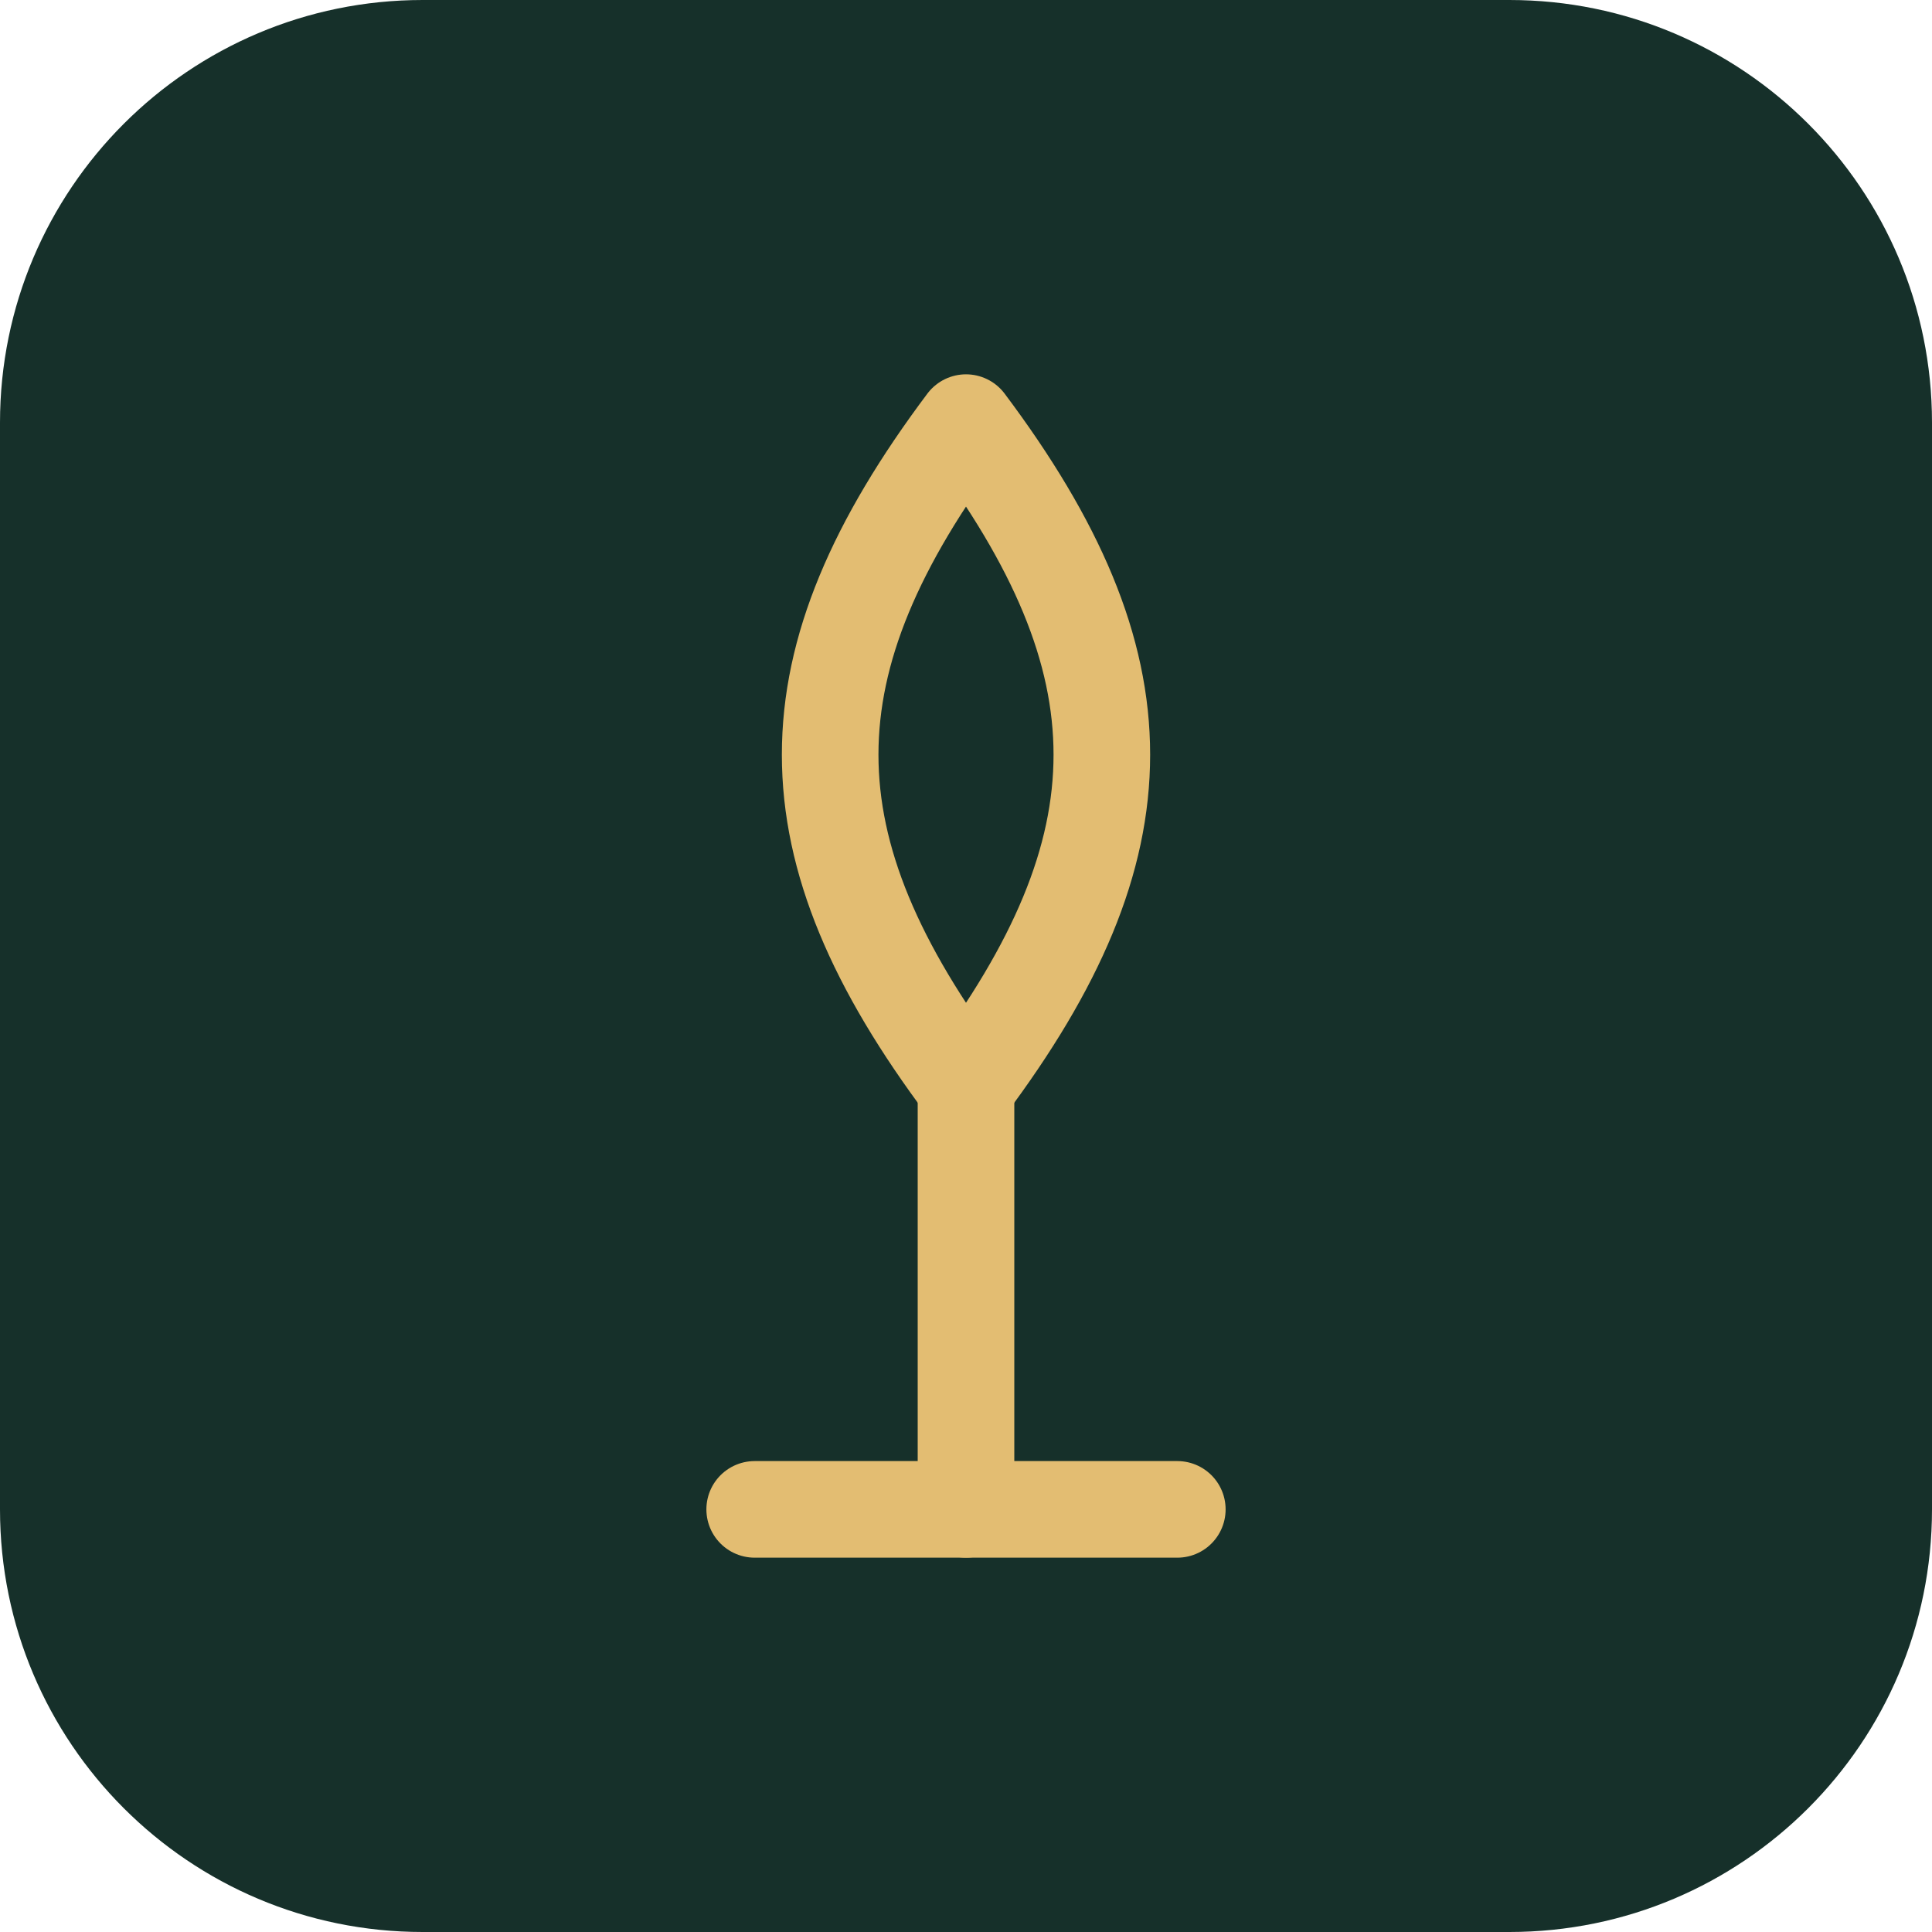
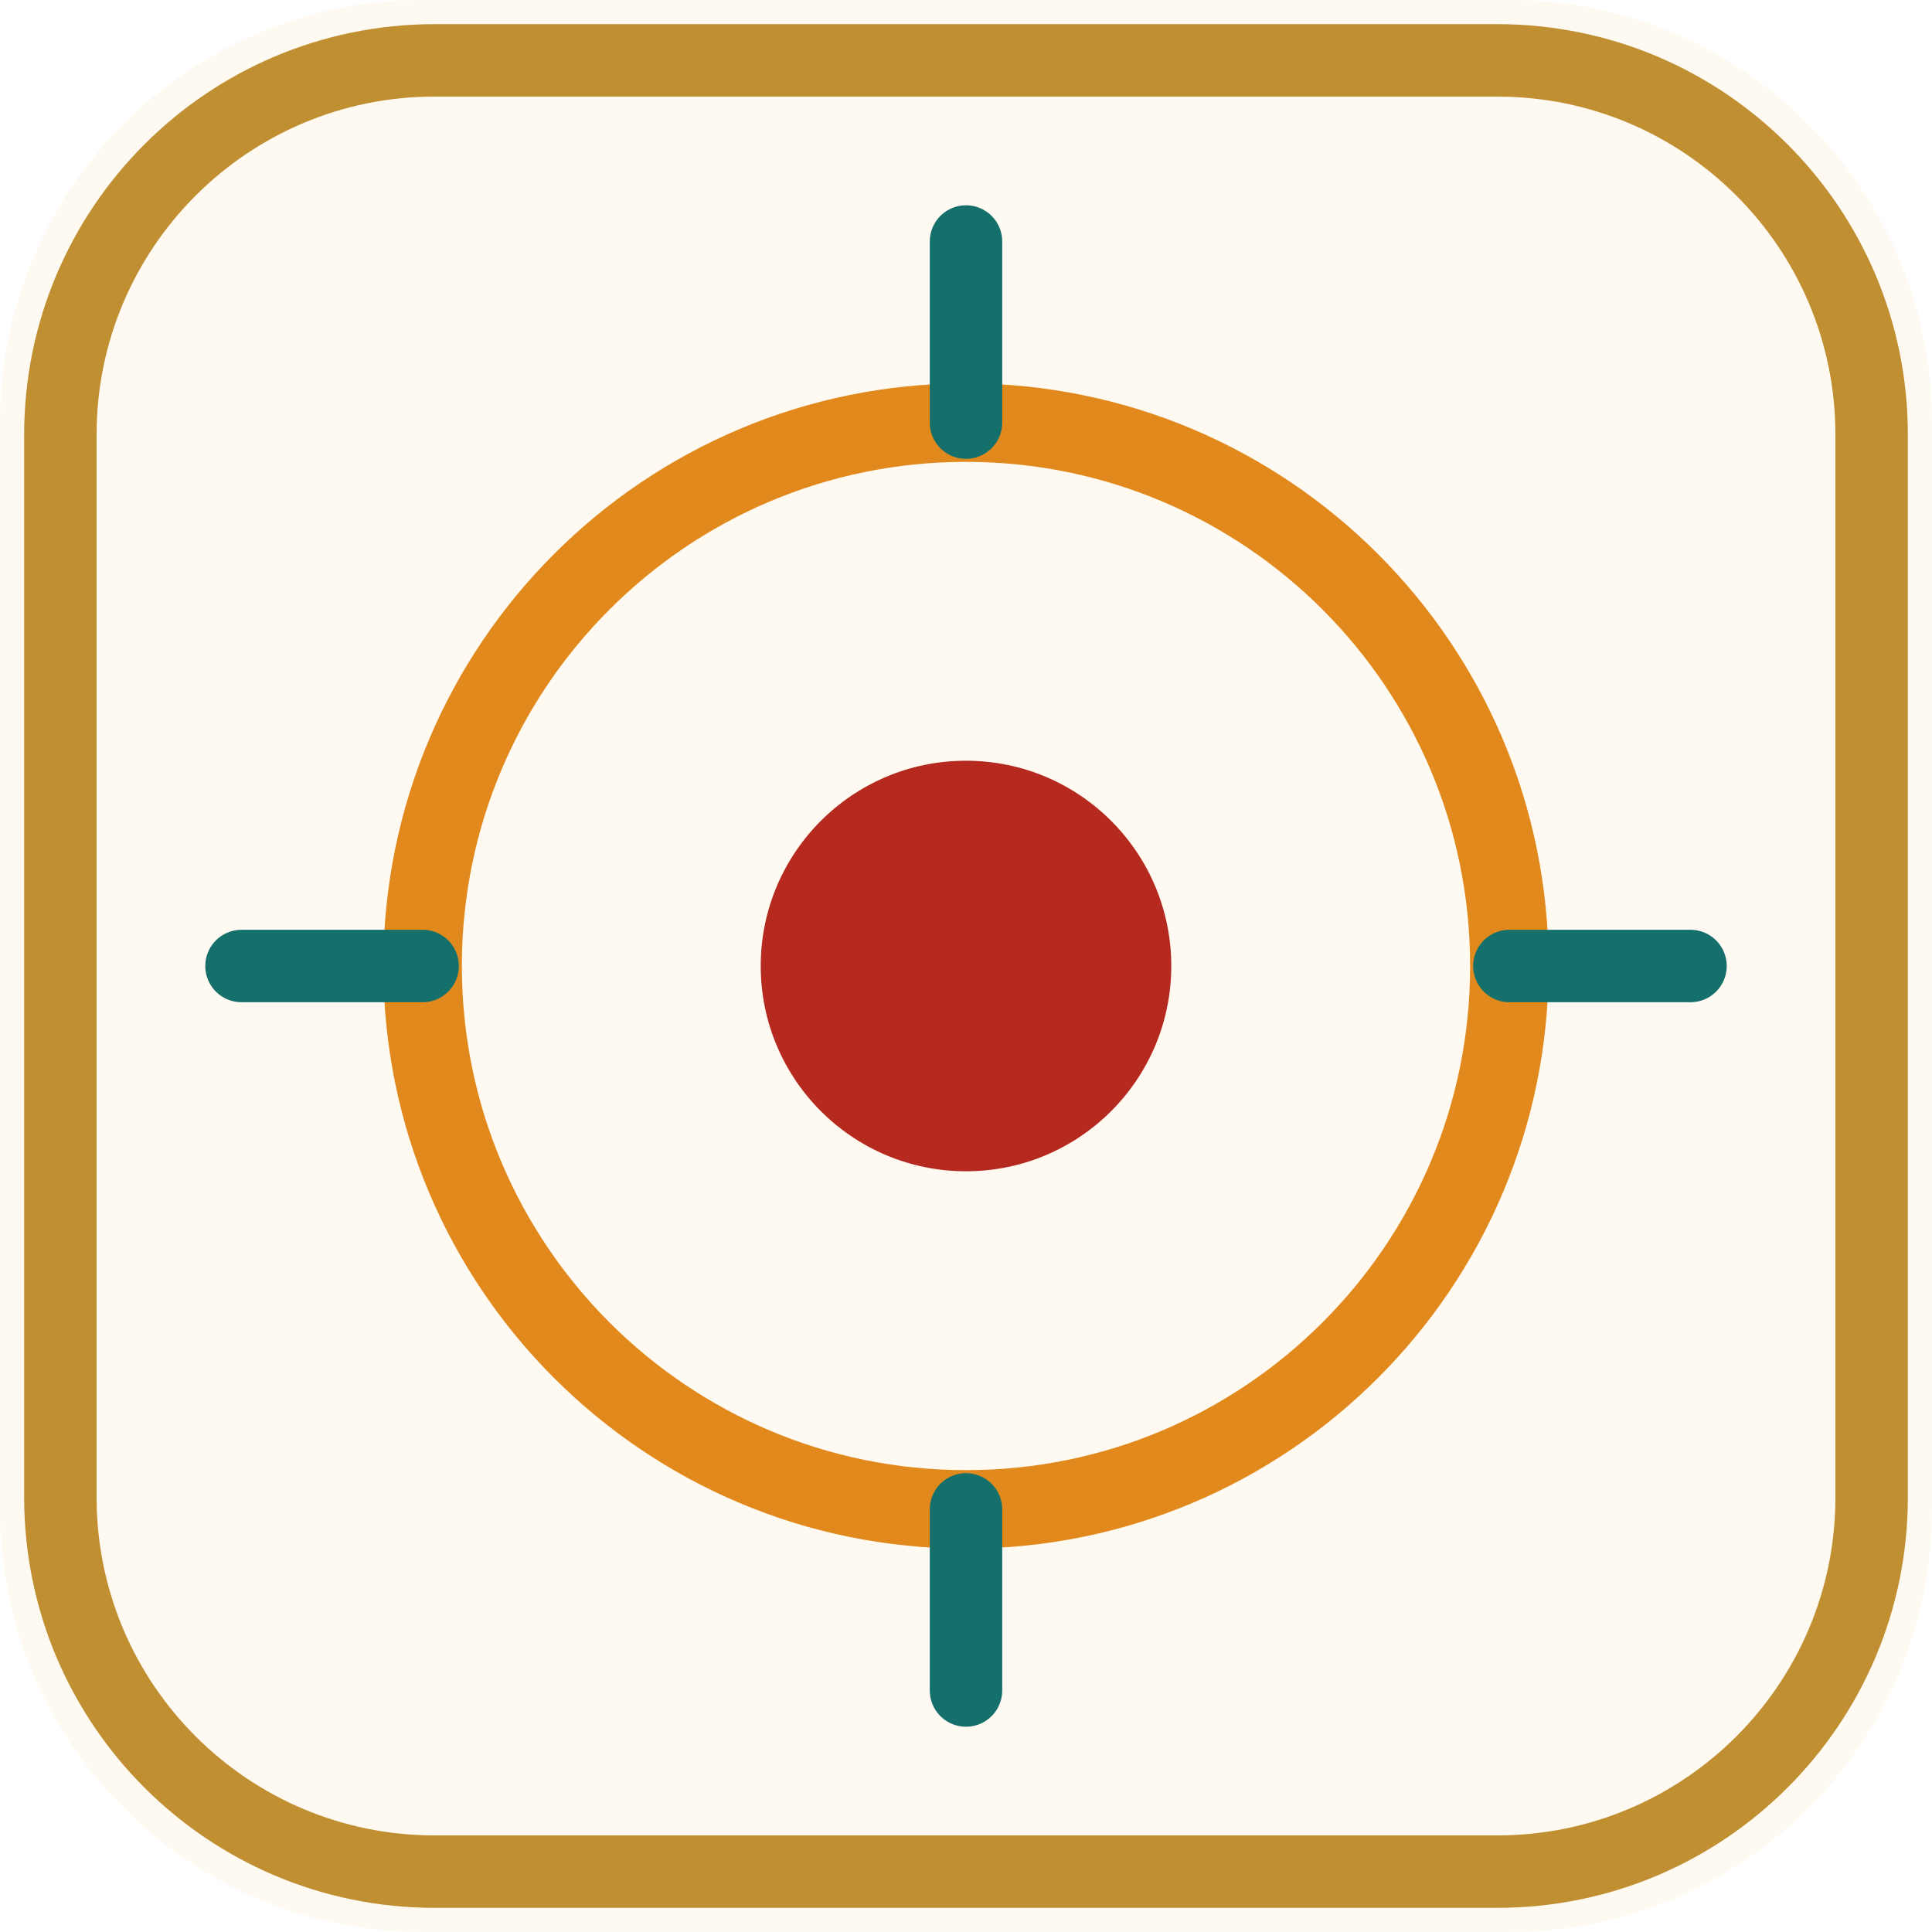
<svg xmlns="http://www.w3.org/2000/svg" viewBox="0 0 32 32">
-   <rect width="32" height="32" rx="7" fill="#16302a" />
-   <path d="M16 7c3 4 3 7 0 11-3-4-3-7 0-11Z" fill="none" stroke="#e3bd72" stroke-width="1.6" stroke-linejoin="round" />
-   <path d="M16 18v7" stroke="#e3bd72" stroke-width="1.6" stroke-linecap="round" />
-   <path d="M12.5 25h7" stroke="#e3bd72" stroke-width="1.6" stroke-linecap="round" />
+   <rect width="32" height="32" rx="7" fill="#fffaf1" />
+   <rect x="1" y="1" width="30" height="30" rx="6.2" fill="none" stroke="#c08f32" stroke-width="1.2" />
+   <circle cx="16" cy="16" r="9" fill="none" stroke="#e2891d" stroke-width="1.3" />
+   <circle cx="16" cy="16" r="3.4" fill="#b5291f" />
+   <g stroke="#15706b" stroke-width="1.2" stroke-linecap="round">
+     <path d="M16 4v3M16 25v3M4 16h3M25 16h3" />
+   </g>
</svg>
